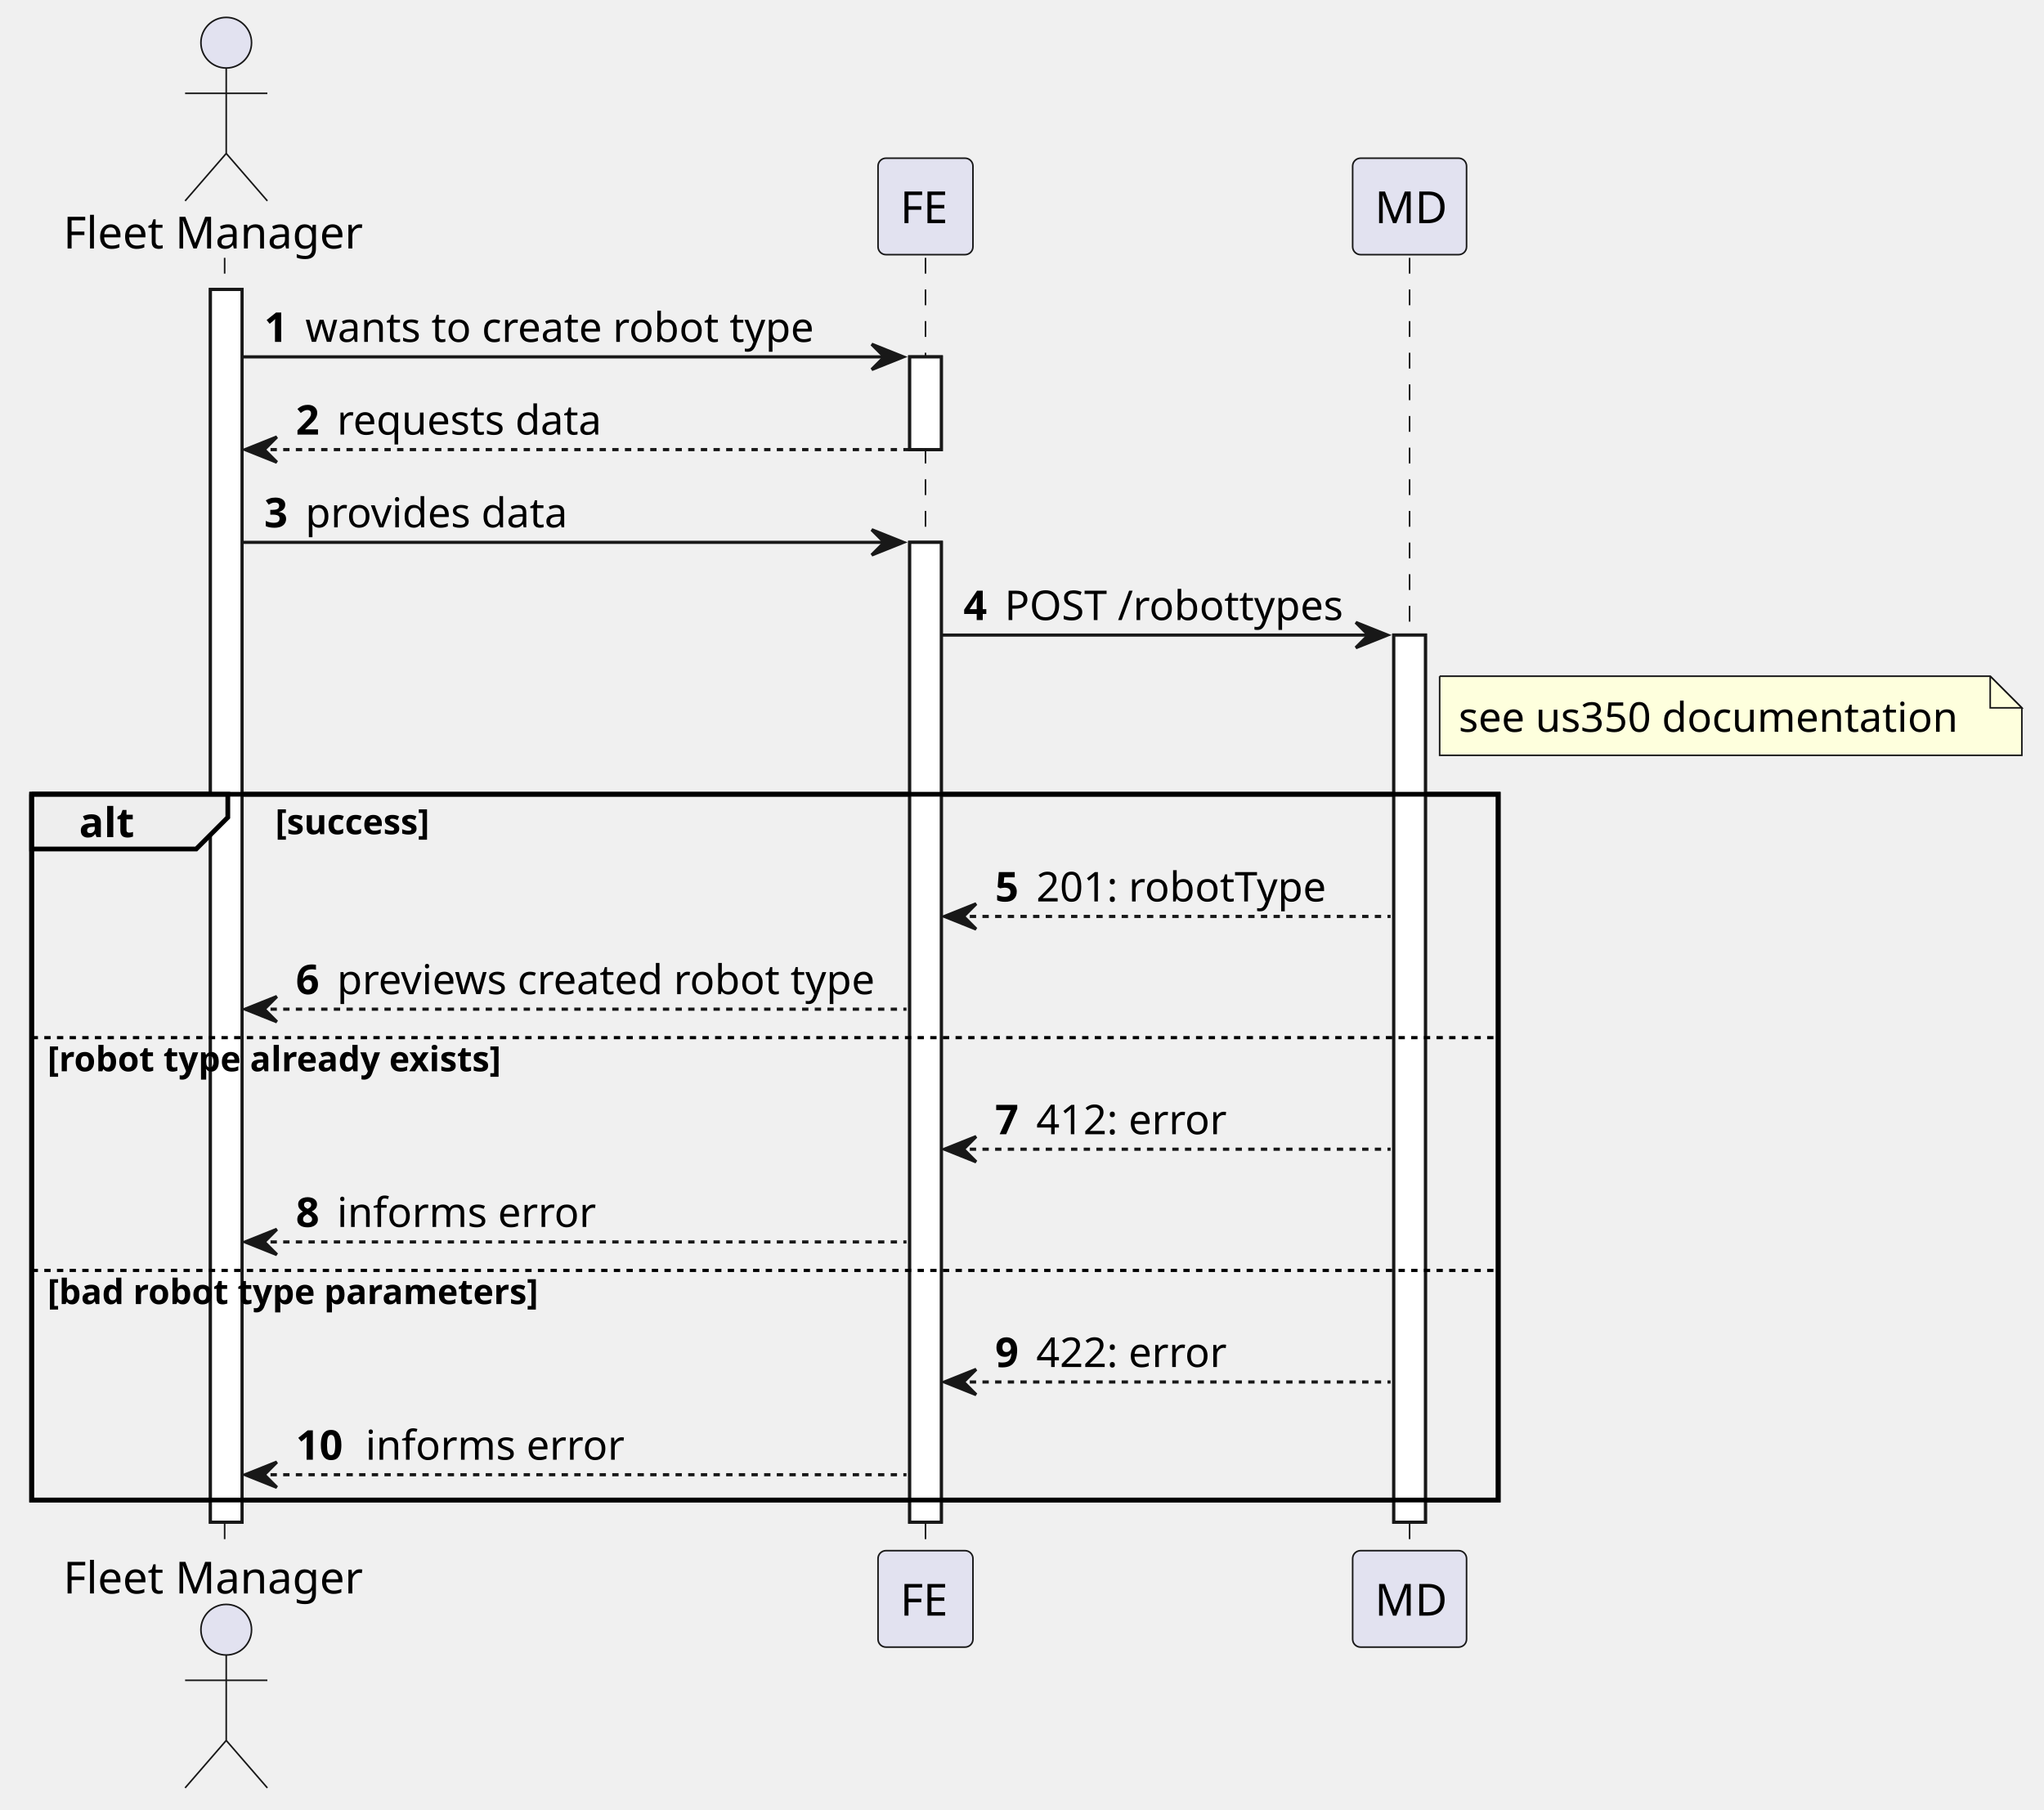
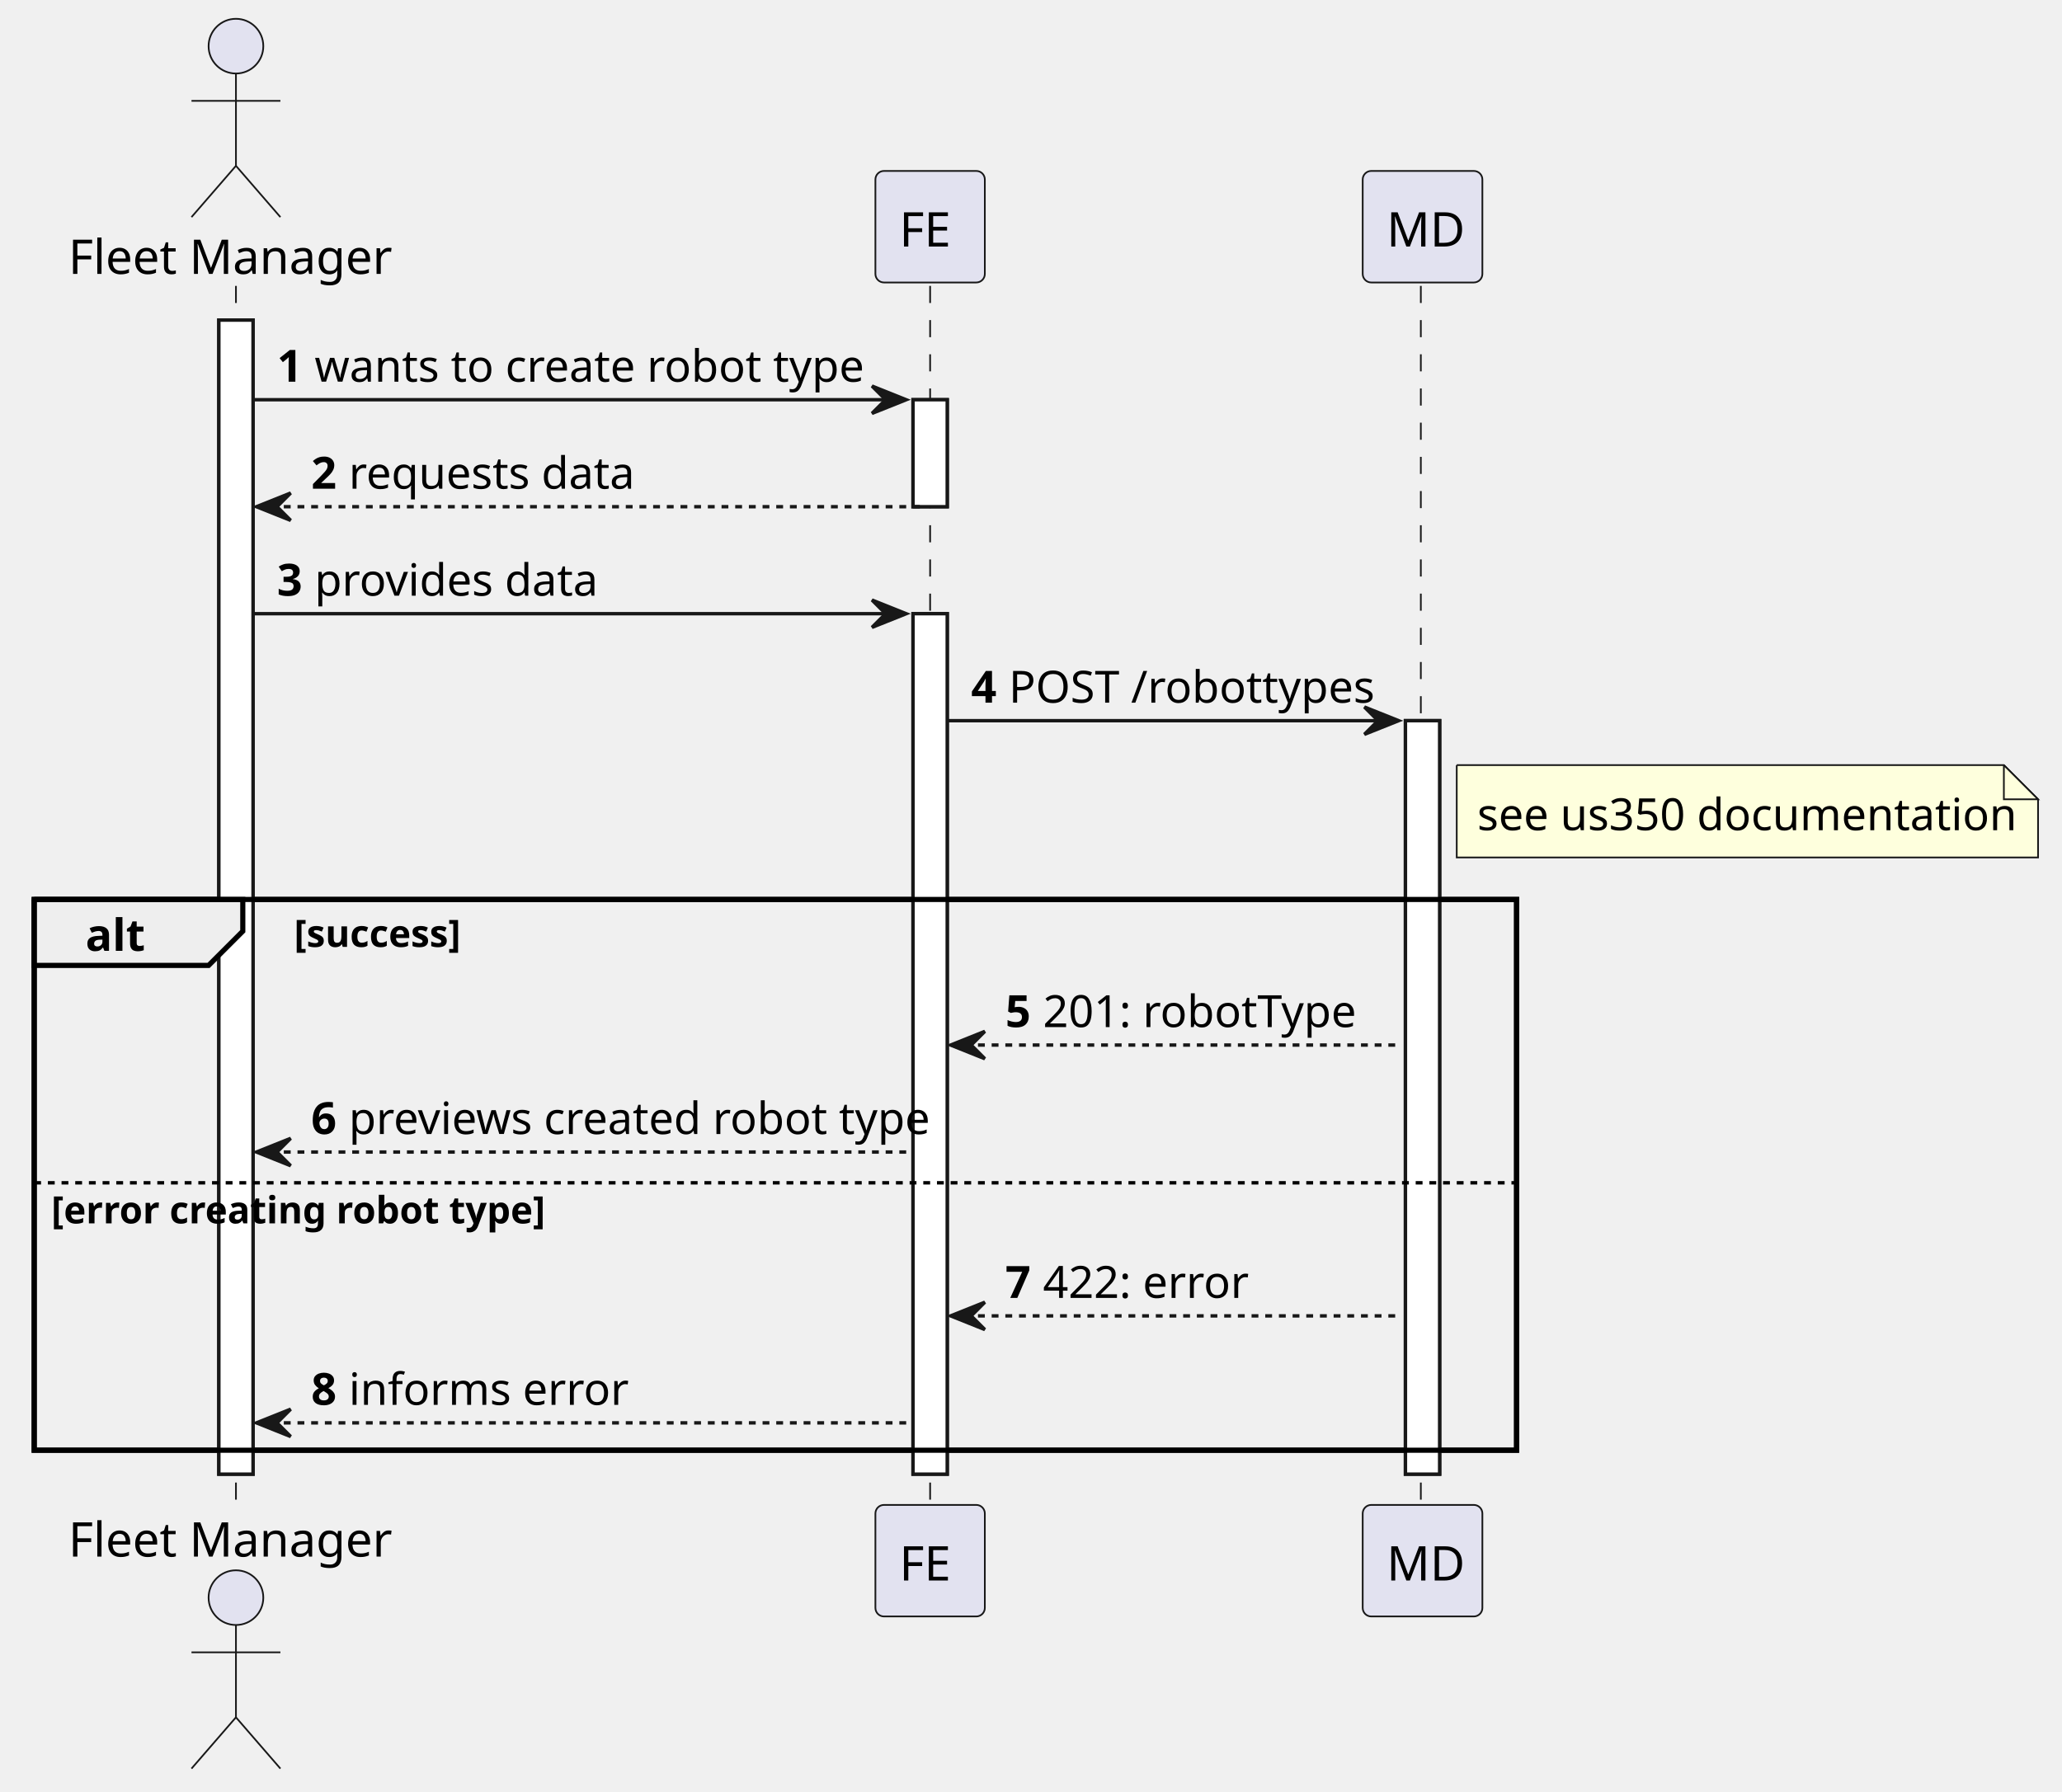
- <svg xmlns="http://www.w3.org/2000/svg" contentStyleType="text/css" height="572px" preserveAspectRatio="none" style="width:646px;height:572px;background:#FFFFFF;" version="1.1" viewBox="0 0 646 572" width="646px" zoomAndPan="magnify">
+ <svg xmlns="http://www.w3.org/2000/svg" contentStyleType="text/css" height="524px" preserveAspectRatio="none" style="width:603px;height:524px;background:#FFFFFF;" version="1.1" viewBox="0 0 603 524" width="603px" zoomAndPan="magnify">
  <defs />
  <g>
-     <rect fill="#FFFFFF" height="389.637" style="stroke:#181818;stroke-width:1.0;" width="10" x="66.5" y="91.488" />
-     <rect fill="#FFFFFF" height="29.311" style="stroke:#181818;stroke-width:1.0;" width="10" x="287.5" y="112.799" />
-     <rect fill="#FFFFFF" height="309.705" style="stroke:#181818;stroke-width:1.0;" width="10" x="287.5" y="171.42" />
-     <rect fill="#FFFFFF" height="280.394" style="stroke:#181818;stroke-width:1.0;" width="10" x="440.5" y="200.731" />
-     <rect fill="none" height="223.084" style="stroke:#000000;stroke-width:1.5;" width="463.5" x="10" y="251.041" />
-     <line style="stroke:#181818;stroke-width:0.5;stroke-dasharray:5.0,5.0;" x1="71" x2="71" y1="81.488" y2="491.125" />
-     <line style="stroke:#181818;stroke-width:0.5;stroke-dasharray:5.0,5.0;" x1="292.5" x2="292.5" y1="81.488" y2="491.125" />
-     <line style="stroke:#181818;stroke-width:0.5;stroke-dasharray:5.0,5.0;" x1="445.5" x2="445.5" y1="81.488" y2="491.125" />
-     <text fill="#000000" font-family="sans-serif" font-size="14" lengthAdjust="spacing" textLength="97" x="20" y="78.535">Fleet Manager</text>
-     <ellipse cx="71.5" cy="13.5" fill="#E2E2F0" rx="8" ry="8" style="stroke:#181818;stroke-width:0.5;" />
-     <path d="M71.5,21.5 L71.5,48.5 M58.5,29.5 L84.5,29.5 M71.5,48.5 L58.5,63.5 M71.5,48.5 L84.5,63.5 " fill="none" style="stroke:#181818;stroke-width:0.5;" />
-     <text fill="#000000" font-family="sans-serif" font-size="14" lengthAdjust="spacing" textLength="97" x="20" y="503.66">Fleet Manager</text>
-     <ellipse cx="71.5" cy="515.113" fill="#E2E2F0" rx="8" ry="8" style="stroke:#181818;stroke-width:0.5;" />
-     <path d="M71.5,523.113 L71.5,550.113 M58.5,531.113 L84.5,531.113 M71.5,550.113 L58.5,565.113 M71.5,550.113 L84.5,565.113 " fill="none" style="stroke:#181818;stroke-width:0.5;" />
-     <rect fill="#E2E2F0" height="30.488" rx="2.5" ry="2.5" style="stroke:#181818;stroke-width:0.5;" width="30" x="277.5" y="50" />
-     <text fill="#000000" font-family="sans-serif" font-size="14" lengthAdjust="spacing" textLength="16" x="284.5" y="70.535">FE</text>
-     <rect fill="#E2E2F0" height="30.488" rx="2.5" ry="2.5" style="stroke:#181818;stroke-width:0.5;" width="30" x="277.5" y="490.125" />
-     <text fill="#000000" font-family="sans-serif" font-size="14" lengthAdjust="spacing" textLength="16" x="284.5" y="510.66">FE</text>
-     <rect fill="#E2E2F0" height="30.488" rx="2.5" ry="2.5" style="stroke:#181818;stroke-width:0.5;" width="36" x="427.5" y="50" />
-     <text fill="#000000" font-family="sans-serif" font-size="14" lengthAdjust="spacing" textLength="22" x="434.5" y="70.535">MD</text>
-     <rect fill="#E2E2F0" height="30.488" rx="2.5" ry="2.5" style="stroke:#181818;stroke-width:0.5;" width="36" x="427.5" y="490.125" />
-     <text fill="#000000" font-family="sans-serif" font-size="14" lengthAdjust="spacing" textLength="22" x="434.5" y="510.66">MD</text>
-     <rect fill="#FFFFFF" height="389.637" style="stroke:#181818;stroke-width:1.0;" width="10" x="66.5" y="91.488" />
-     <rect fill="#FFFFFF" height="29.311" style="stroke:#181818;stroke-width:1.0;" width="10" x="287.5" y="112.799" />
-     <rect fill="#FFFFFF" height="309.705" style="stroke:#181818;stroke-width:1.0;" width="10" x="287.5" y="171.42" />
-     <rect fill="#FFFFFF" height="280.394" style="stroke:#181818;stroke-width:1.0;" width="10" x="440.5" y="200.731" />
-     <polygon fill="#181818" points="275.5,108.799,285.5,112.799,275.5,116.799,279.5,112.799" style="stroke:#181818;stroke-width:1.0;" />
-     <line style="stroke:#181818;stroke-width:1.0;" x1="76.5" x2="281.5" y1="112.799" y2="112.799" />
-     <text fill="#000000" font-family="sans-serif" font-size="13" font-weight="bold" lengthAdjust="spacing" textLength="9" x="83.5" y="108.057">1</text>
-     <text fill="#000000" font-family="sans-serif" font-size="13" lengthAdjust="spacing" textLength="165" x="96.5" y="108.057">wants to create robot type</text>
-     <polygon fill="#181818" points="87.5,138.109,77.5,142.109,87.5,146.109,83.5,142.109" style="stroke:#181818;stroke-width:1.0;" />
-     <line style="stroke:#181818;stroke-width:1.0;stroke-dasharray:2.0,2.0;" x1="81.5" x2="291.5" y1="142.109" y2="142.109" />
-     <text fill="#000000" font-family="sans-serif" font-size="13" font-weight="bold" lengthAdjust="spacing" textLength="9" x="93.5" y="137.367">2</text>
-     <text fill="#000000" font-family="sans-serif" font-size="13" lengthAdjust="spacing" textLength="85" x="106.5" y="137.367">requests data</text>
-     <polygon fill="#181818" points="275.5,167.42,285.5,171.42,275.5,175.42,279.5,171.42" style="stroke:#181818;stroke-width:1.0;" />
-     <line style="stroke:#181818;stroke-width:1.0;" x1="76.5" x2="281.5" y1="171.42" y2="171.42" />
-     <text fill="#000000" font-family="sans-serif" font-size="13" font-weight="bold" lengthAdjust="spacing" textLength="9" x="83.5" y="166.678">3</text>
-     <text fill="#000000" font-family="sans-serif" font-size="13" lengthAdjust="spacing" textLength="85" x="96.5" y="166.678">provides data</text>
-     <polygon fill="#181818" points="428.5,196.731,438.5,200.731,428.5,204.731,432.5,200.731" style="stroke:#181818;stroke-width:1.0;" />
-     <line style="stroke:#181818;stroke-width:1.0;" x1="297.5" x2="434.5" y1="200.731" y2="200.731" />
-     <text fill="#000000" font-family="sans-serif" font-size="13" font-weight="bold" lengthAdjust="spacing" textLength="9" x="304.5" y="195.988">4</text>
-     <text fill="#000000" font-family="sans-serif" font-size="13" lengthAdjust="spacing" textLength="111" x="317.5" y="195.988">POST /robottypes</text>
-     <path d="M455,213.731 L455,238.731 L639,238.731 L639,223.731 L629,213.731 L455,213.731 " fill="#FEFFDD" style="stroke:#181818;stroke-width:0.5;" />
-     <path d="M629,213.731 L629,223.731 L639,223.731 L629,213.731 " fill="#FEFFDD" style="stroke:#181818;stroke-width:0.5;" />
-     <text fill="#000000" font-family="sans-serif" font-size="13" lengthAdjust="spacing" textLength="163" x="461" y="231.299">see us350 documentation</text>
-     <path d="M10,251.041 L72,251.041 L72,258.352 L62,268.352 L10,268.352 L10,251.041 " fill="#EEEEEE" style="stroke:#000000;stroke-width:1.5;" />
-     <rect fill="none" height="223.084" style="stroke:#000000;stroke-width:1.5;" width="463.5" x="10" y="251.041" />
-     <text fill="#000000" font-family="sans-serif" font-size="13" font-weight="bold" lengthAdjust="spacing" textLength="17" x="25" y="264.609">alt</text>
-     <text fill="#000000" font-family="sans-serif" font-size="11" font-weight="bold" lengthAdjust="spacing" textLength="51" x="87" y="263.676">[success]</text>
-     <polygon fill="#181818" points="308.5,285.662,298.5,289.662,308.5,293.662,304.5,289.662" style="stroke:#181818;stroke-width:1.0;" />
-     <line style="stroke:#181818;stroke-width:1.0;stroke-dasharray:2.0,2.0;" x1="302.5" x2="439.5" y1="289.662" y2="289.662" />
-     <text fill="#000000" font-family="sans-serif" font-size="13" font-weight="bold" lengthAdjust="spacing" textLength="9" x="314.5" y="284.92">5</text>
-     <text fill="#000000" font-family="sans-serif" font-size="13" lengthAdjust="spacing" textLength="96" x="327.5" y="284.92">201: robotType</text>
-     <polygon fill="#181818" points="87.5,314.973,77.5,318.973,87.5,322.973,83.5,318.973" style="stroke:#181818;stroke-width:1.0;" />
-     <line style="stroke:#181818;stroke-width:1.0;stroke-dasharray:2.0,2.0;" x1="81.5" x2="286.5" y1="318.973" y2="318.973" />
-     <text fill="#000000" font-family="sans-serif" font-size="13" font-weight="bold" lengthAdjust="spacing" textLength="9" x="93.5" y="314.231">6</text>
-     <text fill="#000000" font-family="sans-serif" font-size="13" lengthAdjust="spacing" textLength="174" x="106.5" y="314.231">previews created robot type</text>
-     <line style="stroke:#000000;stroke-width:1.0;stroke-dasharray:2.0,2.0;" x1="10" x2="473.5" y1="327.973" y2="327.973" />
-     <text fill="#000000" font-family="sans-serif" font-size="11" font-weight="bold" lengthAdjust="spacing" textLength="145" x="15" y="338.607">[robot type already exists]</text>
-     <polygon fill="#181818" points="308.5,359.238,298.5,363.238,308.5,367.238,304.5,363.238" style="stroke:#181818;stroke-width:1.0;" />
-     <line style="stroke:#181818;stroke-width:1.0;stroke-dasharray:2.0,2.0;" x1="302.5" x2="439.5" y1="363.238" y2="363.238" />
-     <text fill="#000000" font-family="sans-serif" font-size="13" font-weight="bold" lengthAdjust="spacing" textLength="9" x="314.5" y="358.496">7</text>
-     <text fill="#000000" font-family="sans-serif" font-size="13" lengthAdjust="spacing" textLength="62" x="327.5" y="358.496">412: error</text>
-     <polygon fill="#181818" points="87.5,388.549,77.5,392.549,87.5,396.549,83.5,392.549" style="stroke:#181818;stroke-width:1.0;" />
-     <line style="stroke:#181818;stroke-width:1.0;stroke-dasharray:2.0,2.0;" x1="81.5" x2="286.5" y1="392.549" y2="392.549" />
-     <text fill="#000000" font-family="sans-serif" font-size="13" font-weight="bold" lengthAdjust="spacing" textLength="9" x="93.5" y="387.807">8</text>
-     <text fill="#000000" font-family="sans-serif" font-size="13" lengthAdjust="spacing" textLength="83" x="106.5" y="387.807">informs error</text>
-     <line style="stroke:#000000;stroke-width:1.0;stroke-dasharray:2.0,2.0;" x1="10" x2="473.5" y1="401.549" y2="401.549" />
-     <text fill="#000000" font-family="sans-serif" font-size="11" font-weight="bold" lengthAdjust="spacing" textLength="155" x="15" y="412.184">[bad robot type parameters]</text>
-     <polygon fill="#181818" points="308.5,432.815,298.5,436.815,308.5,440.815,304.5,436.815" style="stroke:#181818;stroke-width:1.0;" />
-     <line style="stroke:#181818;stroke-width:1.0;stroke-dasharray:2.0,2.0;" x1="302.5" x2="439.5" y1="436.815" y2="436.815" />
-     <text fill="#000000" font-family="sans-serif" font-size="13" font-weight="bold" lengthAdjust="spacing" textLength="9" x="314.5" y="432.072">9</text>
-     <text fill="#000000" font-family="sans-serif" font-size="13" lengthAdjust="spacing" textLength="62" x="327.5" y="432.072">422: error</text>
-     <polygon fill="#181818" points="87.5,462.125,77.5,466.125,87.5,470.125,83.5,466.125" style="stroke:#181818;stroke-width:1.0;" />
-     <line style="stroke:#181818;stroke-width:1.0;stroke-dasharray:2.0,2.0;" x1="81.5" x2="286.5" y1="466.125" y2="466.125" />
-     <text fill="#000000" font-family="sans-serif" font-size="13" font-weight="bold" lengthAdjust="spacing" textLength="18" x="93.5" y="461.383">10</text>
-     <text fill="#000000" font-family="sans-serif" font-size="13" lengthAdjust="spacing" textLength="83" x="115.5" y="461.383">informs error</text>
+     <rect fill="#FFFFFF" height="337.541" style="stroke:#181818;stroke-width:1.0;" width="10" x="64" y="93.621" />
+     <rect fill="#FFFFFF" height="31.291" style="stroke:#181818;stroke-width:1.0;" width="10" x="267" y="116.912" />
+     <rect fill="#FFFFFF" height="251.668" style="stroke:#181818;stroke-width:1.0;" width="10" x="267" y="179.494" />
+     <rect fill="#FFFFFF" height="220.377" style="stroke:#181818;stroke-width:1.0;" width="10" x="411" y="210.785" />
+     <rect fill="none" height="161.086" style="stroke:#000000;stroke-width:1.5;" width="433.5" x="10" y="263.076" />
+     <line style="stroke:#181818;stroke-width:0.5;stroke-dasharray:5.0,5.0;" x1="69" x2="69" y1="83.621" y2="441.162" />
+     <line style="stroke:#181818;stroke-width:0.5;stroke-dasharray:5.0,5.0;" x1="272" x2="272" y1="83.621" y2="441.162" />
+     <line style="stroke:#181818;stroke-width:0.5;stroke-dasharray:5.0,5.0;" x1="415.5" x2="415.5" y1="83.621" y2="441.162" />
+     <text fill="#000000" font-family="sans-serif" font-size="14" lengthAdjust="spacing" textLength="92" x="20" y="80.107">Fleet Manager</text>
+     <ellipse cx="69" cy="13.5" fill="#E2E2F0" rx="8" ry="8" style="stroke:#181818;stroke-width:0.5;" />
+     <path d="M69,21.5 L69,48.5 M56,29.5 L82,29.5 M69,48.5 L56,63.5 M69,48.5 L82,63.5 " fill="none" style="stroke:#181818;stroke-width:0.5;" />
+     <text fill="#000000" font-family="sans-serif" font-size="14" lengthAdjust="spacing" textLength="92" x="20" y="455.269">Fleet Manager</text>
+     <ellipse cx="69" cy="467.283" fill="#E2E2F0" rx="8" ry="8" style="stroke:#181818;stroke-width:0.5;" />
+     <path d="M69,475.283 L69,502.283 M56,483.283 L82,483.283 M69,502.283 L56,517.283 M69,502.283 L82,517.283 " fill="none" style="stroke:#181818;stroke-width:0.5;" />
+     <rect fill="#E2E2F0" height="32.621" rx="2.5" ry="2.5" style="stroke:#181818;stroke-width:0.5;" width="32" x="256" y="50" />
+     <text fill="#000000" font-family="sans-serif" font-size="14" lengthAdjust="spacing" textLength="18" x="263" y="72.107">FE</text>
+     <rect fill="#E2E2F0" height="32.621" rx="2.5" ry="2.5" style="stroke:#181818;stroke-width:0.5;" width="32" x="256" y="440.162" />
+     <text fill="#000000" font-family="sans-serif" font-size="14" lengthAdjust="spacing" textLength="18" x="263" y="462.269">FE</text>
+     <rect fill="#E2E2F0" height="32.621" rx="2.5" ry="2.5" style="stroke:#181818;stroke-width:0.5;" width="35" x="398.5" y="50" />
+     <text fill="#000000" font-family="sans-serif" font-size="14" lengthAdjust="spacing" textLength="21" x="405.5" y="72.107">MD</text>
+     <rect fill="#E2E2F0" height="32.621" rx="2.5" ry="2.5" style="stroke:#181818;stroke-width:0.5;" width="35" x="398.5" y="440.162" />
+     <text fill="#000000" font-family="sans-serif" font-size="14" lengthAdjust="spacing" textLength="21" x="405.5" y="462.269">MD</text>
+     <rect fill="#FFFFFF" height="337.541" style="stroke:#181818;stroke-width:1.0;" width="10" x="64" y="93.621" />
+     <rect fill="#FFFFFF" height="31.291" style="stroke:#181818;stroke-width:1.0;" width="10" x="267" y="116.912" />
+     <rect fill="#FFFFFF" height="251.668" style="stroke:#181818;stroke-width:1.0;" width="10" x="267" y="179.494" />
+     <rect fill="#FFFFFF" height="220.377" style="stroke:#181818;stroke-width:1.0;" width="10" x="411" y="210.785" />
+     <polygon fill="#181818" points="255,112.912,265,116.912,255,120.912,259,116.912" style="stroke:#181818;stroke-width:1.0;" />
+     <line style="stroke:#181818;stroke-width:1.0;" x1="74" x2="261" y1="116.912" y2="116.912" />
+     <text fill="#000000" font-family="sans-serif" font-size="13" font-weight="bold" lengthAdjust="spacing" textLength="7" x="81" y="111.649">1</text>
+     <text fill="#000000" font-family="sans-serif" font-size="13" lengthAdjust="spacing" textLength="151" x="92" y="111.649">wants to create robot type</text>
+     <polygon fill="#181818" points="85,144.203,75,148.203,85,152.203,81,148.203" style="stroke:#181818;stroke-width:1.0;" />
+     <line style="stroke:#181818;stroke-width:1.0;stroke-dasharray:2.0,2.0;" x1="79" x2="271" y1="148.203" y2="148.203" />
+     <text fill="#000000" font-family="sans-serif" font-size="13" font-weight="bold" lengthAdjust="spacing" textLength="7" x="91" y="142.94">2</text>
+     <text fill="#000000" font-family="sans-serif" font-size="13" lengthAdjust="spacing" textLength="79" x="102" y="142.94">requests data</text>
+     <polygon fill="#181818" points="255,175.494,265,179.494,255,183.494,259,179.494" style="stroke:#181818;stroke-width:1.0;" />
+     <line style="stroke:#181818;stroke-width:1.0;" x1="74" x2="261" y1="179.494" y2="179.494" />
+     <text fill="#000000" font-family="sans-serif" font-size="13" font-weight="bold" lengthAdjust="spacing" textLength="7" x="81" y="174.231">3</text>
+     <text fill="#000000" font-family="sans-serif" font-size="13" lengthAdjust="spacing" textLength="76" x="92" y="174.231">provides data</text>
+     <polygon fill="#181818" points="399,206.785,409,210.785,399,214.785,403,210.785" style="stroke:#181818;stroke-width:1.0;" />
+     <line style="stroke:#181818;stroke-width:1.0;" x1="277" x2="405" y1="210.785" y2="210.785" />
+     <text fill="#000000" font-family="sans-serif" font-size="13" font-weight="bold" lengthAdjust="spacing" textLength="7" x="284" y="205.523">4</text>
+     <text fill="#000000" font-family="sans-serif" font-size="13" lengthAdjust="spacing" textLength="104" x="295" y="205.523">POST /robottypes</text>
+     <path d="M426,223.785 L426,250.785 L596,250.785 L596,233.785 L586,223.785 L426,223.785 " fill="#FEFFDD" style="stroke:#181818;stroke-width:0.5;" />
+     <path d="M586,223.785 L586,233.785 L596,233.785 L586,223.785 " fill="#FEFFDD" style="stroke:#181818;stroke-width:0.5;" />
+     <text fill="#000000" font-family="sans-serif" font-size="13" lengthAdjust="spacing" textLength="149" x="432" y="242.814">see us350 documentation</text>
+     <path d="M10,263.076 L71,263.076 L71,272.367 L61,282.367 L10,282.367 L10,263.076 " fill="#EEEEEE" style="stroke:#000000;stroke-width:1.5;" />
+     <rect fill="none" height="161.086" style="stroke:#000000;stroke-width:1.5;" width="433.5" x="10" y="263.076" />
+     <text fill="#000000" font-family="sans-serif" font-size="13" font-weight="bold" lengthAdjust="spacing" textLength="16" x="25" y="278.104">alt</text>
+     <text fill="#000000" font-family="sans-serif" font-size="11" font-weight="bold" lengthAdjust="spacing" textLength="55" x="86" y="276.946">[success]</text>
+     <polygon fill="#181818" points="288,301.658,278,305.658,288,309.658,284,305.658" style="stroke:#181818;stroke-width:1.0;" />
+     <line style="stroke:#181818;stroke-width:1.0;stroke-dasharray:2.0,2.0;" x1="282" x2="410" y1="305.658" y2="305.658" />
+     <text fill="#000000" font-family="sans-serif" font-size="13" font-weight="bold" lengthAdjust="spacing" textLength="7" x="294" y="300.396">5</text>
+     <text fill="#000000" font-family="sans-serif" font-size="13" lengthAdjust="spacing" textLength="86" x="305" y="300.396">201: robotType</text>
+     <polygon fill="#181818" points="85,332.949,75,336.949,85,340.949,81,336.949" style="stroke:#181818;stroke-width:1.0;" />
+     <line style="stroke:#181818;stroke-width:1.0;stroke-dasharray:2.0,2.0;" x1="79" x2="266" y1="336.949" y2="336.949" />
+     <text fill="#000000" font-family="sans-serif" font-size="13" font-weight="bold" lengthAdjust="spacing" textLength="7" x="91" y="331.687">6</text>
+     <text fill="#000000" font-family="sans-serif" font-size="13" lengthAdjust="spacing" textLength="158" x="102" y="331.687">previews created robot type</text>
+     <line style="stroke:#000000;stroke-width:1.0;stroke-dasharray:2.0,2.0;" x1="10" x2="443.5" y1="345.949" y2="345.949" />
+     <text fill="#000000" font-family="sans-serif" font-size="11" font-weight="bold" lengthAdjust="spacing" textLength="145" x="15" y="357.819">[error creating robot type]</text>
+     <polygon fill="#181818" points="288,380.871,278,384.871,288,388.871,284,384.871" style="stroke:#181818;stroke-width:1.0;" />
+     <line style="stroke:#181818;stroke-width:1.0;stroke-dasharray:2.0,2.0;" x1="282" x2="410" y1="384.871" y2="384.871" />
+     <text fill="#000000" font-family="sans-serif" font-size="13" font-weight="bold" lengthAdjust="spacing" textLength="7" x="294" y="379.608">7</text>
+     <text fill="#000000" font-family="sans-serif" font-size="13" lengthAdjust="spacing" textLength="55" x="305" y="379.608">422: error</text>
+     <polygon fill="#181818" points="85,412.162,75,416.162,85,420.162,81,416.162" style="stroke:#181818;stroke-width:1.0;" />
+     <line style="stroke:#181818;stroke-width:1.0;stroke-dasharray:2.0,2.0;" x1="79" x2="266" y1="416.162" y2="416.162" />
+     <text fill="#000000" font-family="sans-serif" font-size="13" font-weight="bold" lengthAdjust="spacing" textLength="7" x="91" y="410.899">8</text>
+     <text fill="#000000" font-family="sans-serif" font-size="13" lengthAdjust="spacing" textLength="72" x="102" y="410.899">informs error</text>
  </g>
</svg>
